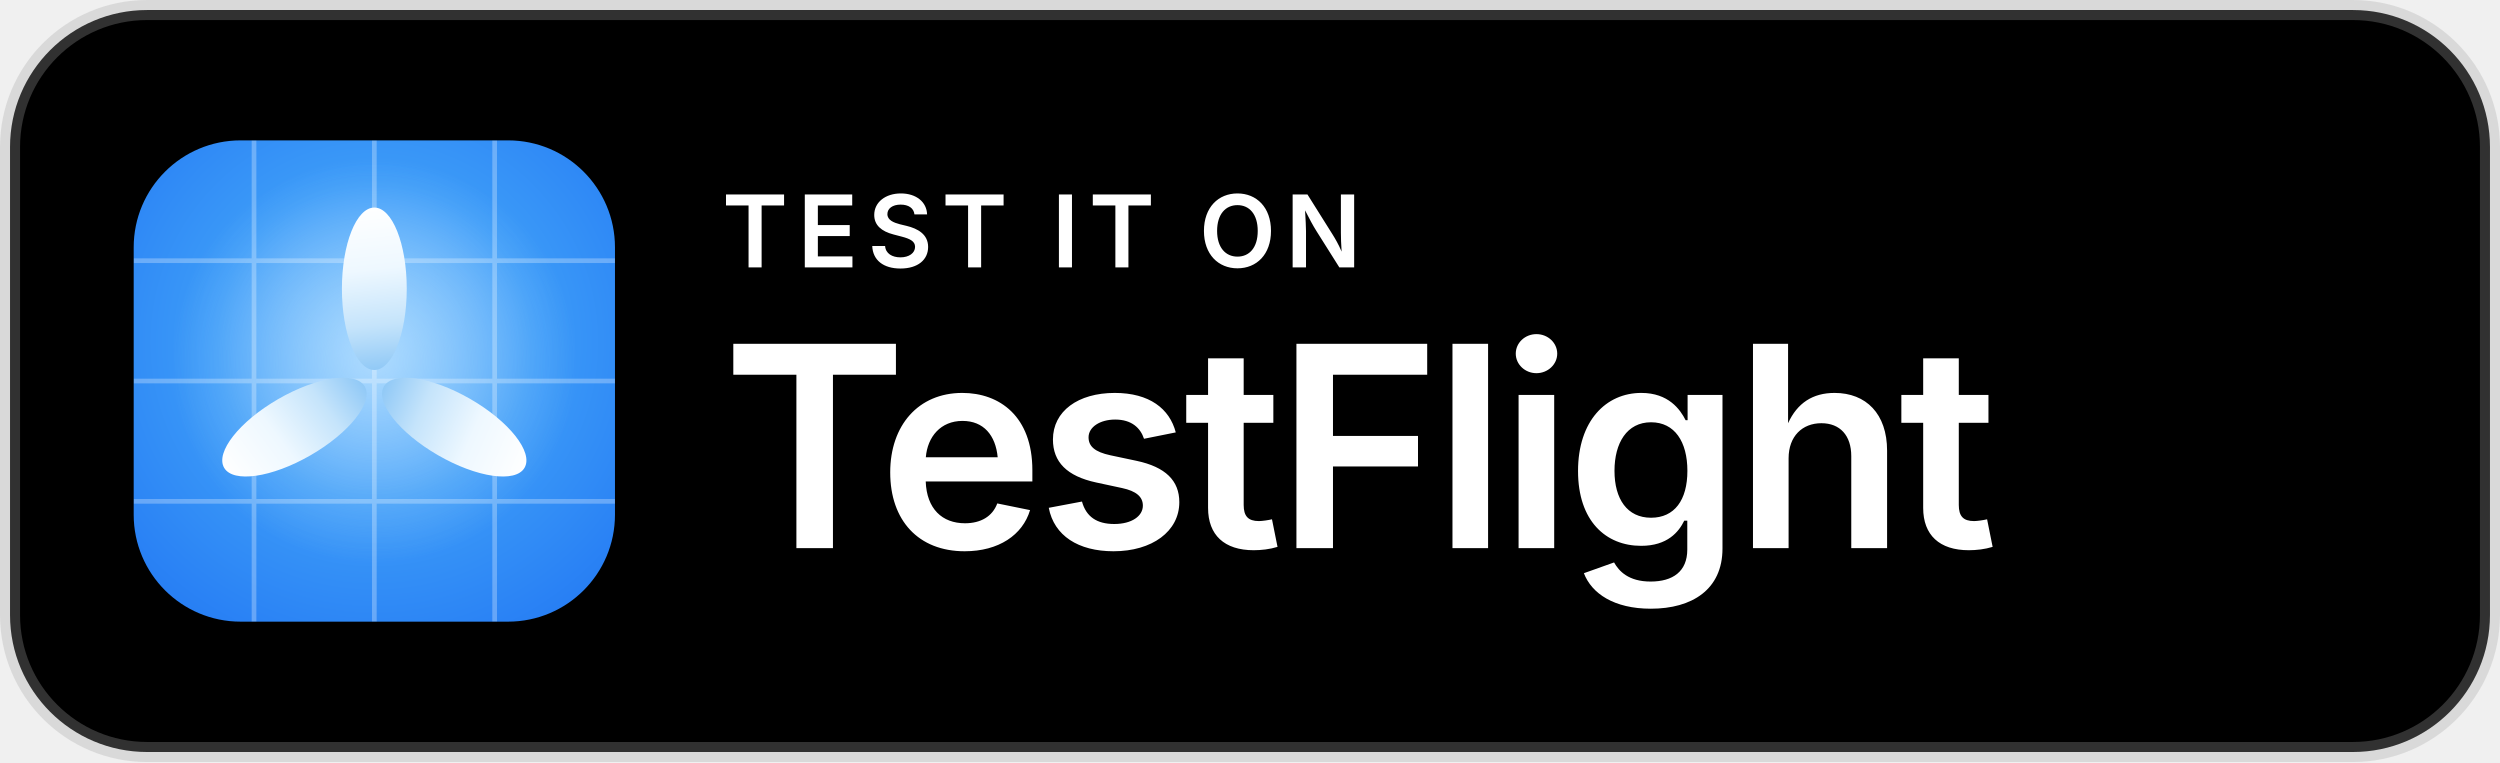
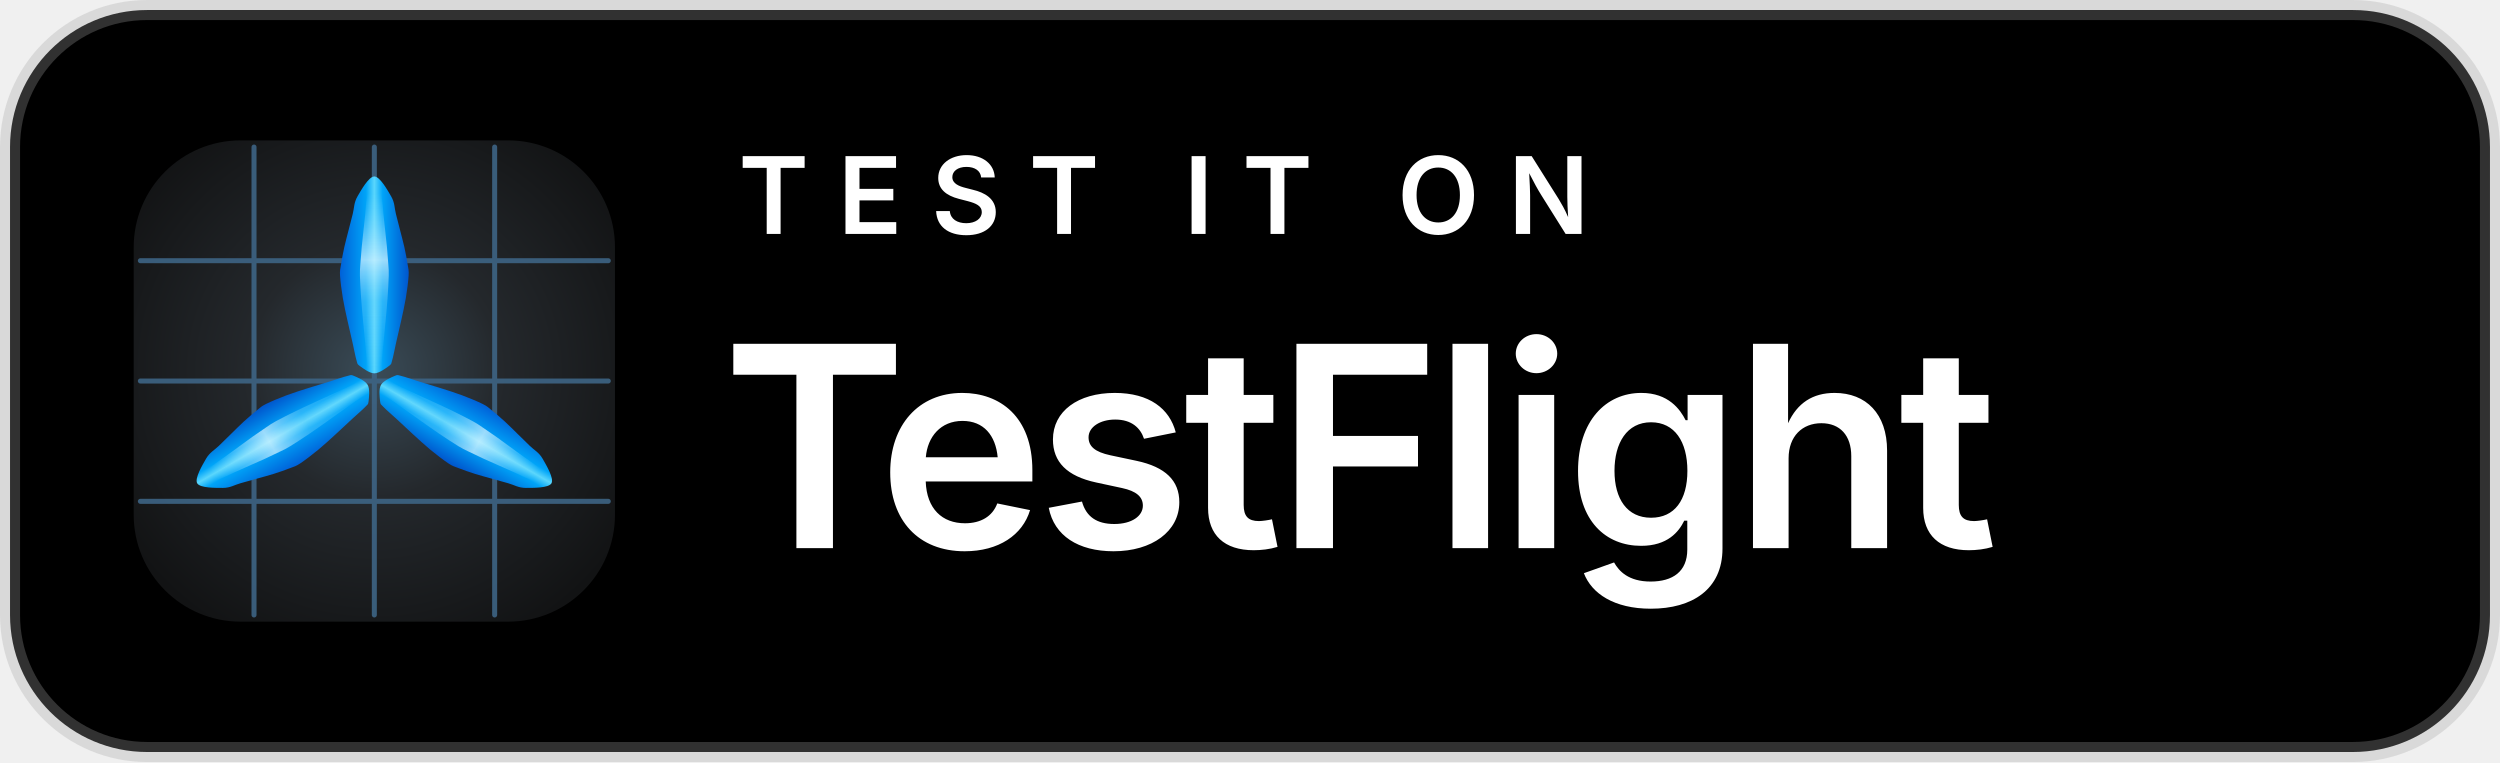
<svg xmlns="http://www.w3.org/2000/svg" width="374" height="114" viewBox="0 0 374 114" fill="none">
  <rect x="1.5" y="1.5" width="371" height="111" rx="20.5" fill="black" />
  <rect x="1.5" y="1.5" width="371" height="111" rx="20.5" stroke="#A6A6A6" stroke-opacity="0.3" stroke-width="3" />
  <g transform="translate(20 21)">
    <defs>
-       <radialGradient id="tf-face" cx="50%" cy="42%" r="78%">
-         <stop offset="0" stop-color="#7ec4fe" />
-         <stop offset="0.42" stop-color="#3d9cf8" />
-         <stop offset="1" stop-color="#2176f3" />
+       <radialGradient id="tf-face" cx="50%" cy="48%" r="62%">
+         <stop offset="0" stop-color="#3a4c58" />
+         <stop offset="0.42" stop-color="#24282c" />
+         <stop offset="1" stop-color="#121314" />
      </radialGradient>
-       <radialGradient id="tf-glow" cx="50%" cy="46%" r="42%">
-         <stop offset="0" stop-color="#d7efff" stop-opacity="0.55" />
-         <stop offset="1" stop-color="#d7efff" stop-opacity="0" />
-       </radialGradient>
-       <linearGradient id="tf-blade" x1="-1.2" y1="-26" x2="1.6" y2="-1.6" gradientUnits="userSpaceOnUse">
-         <stop offset="0" stop-color="#ffffff" />
-         <stop offset="0.38" stop-color="#eef8ff" />
-         <stop offset="0.72" stop-color="#c5e4fb" />
-         <stop offset="1" stop-color="#8fc8f6" />
+       <linearGradient id="tf-body" x1="-5.2" y1="-16" x2="5.2" y2="-16" gradientUnits="userSpaceOnUse">
+         <stop offset="0" stop-color="#0060d8" />
+         <stop offset="0.38" stop-color="#00a4f8" />
+         <stop offset="0.5" stop-color="#5ad6fc" />
+         <stop offset="0.62" stop-color="#00a4f8" />
+         <stop offset="1" stop-color="#0054cc" />
+       </linearGradient>
+       <linearGradient id="tf-shine" x1="0" y1="-28" x2="0" y2="-2" gradientUnits="userSpaceOnUse">
+         <stop offset="0" stop-color="#9ae7ff" stop-opacity="0" />
+         <stop offset="0.38" stop-color="#dff6ff" stop-opacity="0.7" />
+         <stop offset="0.62" stop-color="#7ad8fc" stop-opacity="0.35" />
+         <stop offset="1" stop-color="#9ae7ff" stop-opacity="0" />
      </linearGradient>
      <clipPath id="tf-clip">
        <rect width="72" height="72" rx="16" />
      </clipPath>
    </defs>
    <g clip-path="url(#tf-clip)">
      <rect width="72" height="72" fill="url(#tf-face)" />
-       <rect width="72" height="72" fill="url(#tf-glow)" />
-       <g stroke="#ffffff" stroke-width="0.7" opacity="0.28">
-         <path d="M18 0v72M36 0v72M54 0v72M0 18h72M0 36h72M0 54h72" />
+       <g stroke="#3d6484" stroke-width="0.75" stroke-linecap="round" opacity="0.9">
+         <path d="M18 1v70M36 1v70M54 1v70M1 18h70M1 36h70M1 54h70" />
      </g>
-       <g transform="translate(36 36)" fill="url(#tf-blade)">
-         <ellipse cx="0" cy="-13.8" rx="4.85" ry="12.15" />
-         <ellipse cx="0" cy="-13.8" rx="4.85" ry="12.15" transform="rotate(120)" />
-         <ellipse cx="0" cy="-13.8" rx="4.85" ry="12.15" transform="rotate(240)" />
+       <g transform="translate(36 36)">
+         <g fill="url(#tf-body)">
+           <path id="tf-blade" d="M0-30.6C.84-30.6 1.99-28.53 2.53-27.6 3.07-26.67 3.01-25.85 3.23-25 3.45-24.15 3.66-23.33 3.87-22.5 4.08-21.67 4.31-20.85 4.5-20 4.69-19.15 4.88-18.11 4.99-17.4 5.1-16.69 5.18-16.58 5.13-15.75 5.08-14.92 4.9-13.53 4.71-12.4 4.52-11.28 4.26-10.13 4.01-9 3.76-7.87 3.45-6.58 3.23-5.6 3.01-4.62 2.84-3.66 2.67-3.1 2.5-2.54 2.62-2.58 2.18-2.25 1.74-1.93.73-1.15 0-1.15-.73-1.15-1.74-1.93-2.18-2.25-2.62-2.58-2.5-2.54-2.67-3.1-2.84-3.66-3.01-4.62-3.23-5.6-3.45-6.58-3.76-7.87-4.01-9-4.26-10.13-4.52-11.28-4.71-12.4-4.9-13.53-5.08-14.92-5.13-15.75-5.18-16.58-5.1-16.69-4.99-17.4-4.88-18.11-4.69-19.15-4.5-20-4.31-20.85-4.08-21.67-3.87-22.5-3.66-23.33-3.45-24.15-3.23-25-3.01-25.85-3.07-26.67-2.53-27.6-1.99-28.53-.84-30.6 0-30.6Z" />
+           <use href="#tf-blade" transform="rotate(120)" />
+           <use href="#tf-blade" transform="rotate(240)" />
+         </g>
+         <g fill="url(#tf-shine)">
+           <use href="#tf-blade" transform="scale(0.42 1)" />
+           <use href="#tf-blade" transform="rotate(120) scale(0.42 1)" />
+           <use href="#tf-blade" transform="rotate(240) scale(0.42 1)" />
+         </g>
      </g>
    </g>
  </g>
-   <text x="108" y="40" fill="white" font-family="Inter, Helvetica, Arial, sans-serif" font-size="15" font-weight="600" letter-spacing="1.4">TEST IT ON</text>
+   <text x="110.45" y="35" fill="white" font-family="Inter, Helvetica, Arial, sans-serif" font-size="16" font-weight="600" letter-spacing="4.3">TEST IT ON</text>
  <text x="108" y="82" fill="white" font-family="Inter, Helvetica, Arial, sans-serif" font-size="42" font-weight="560" letter-spacing="-1.1">TestFlight</text>
</svg>
